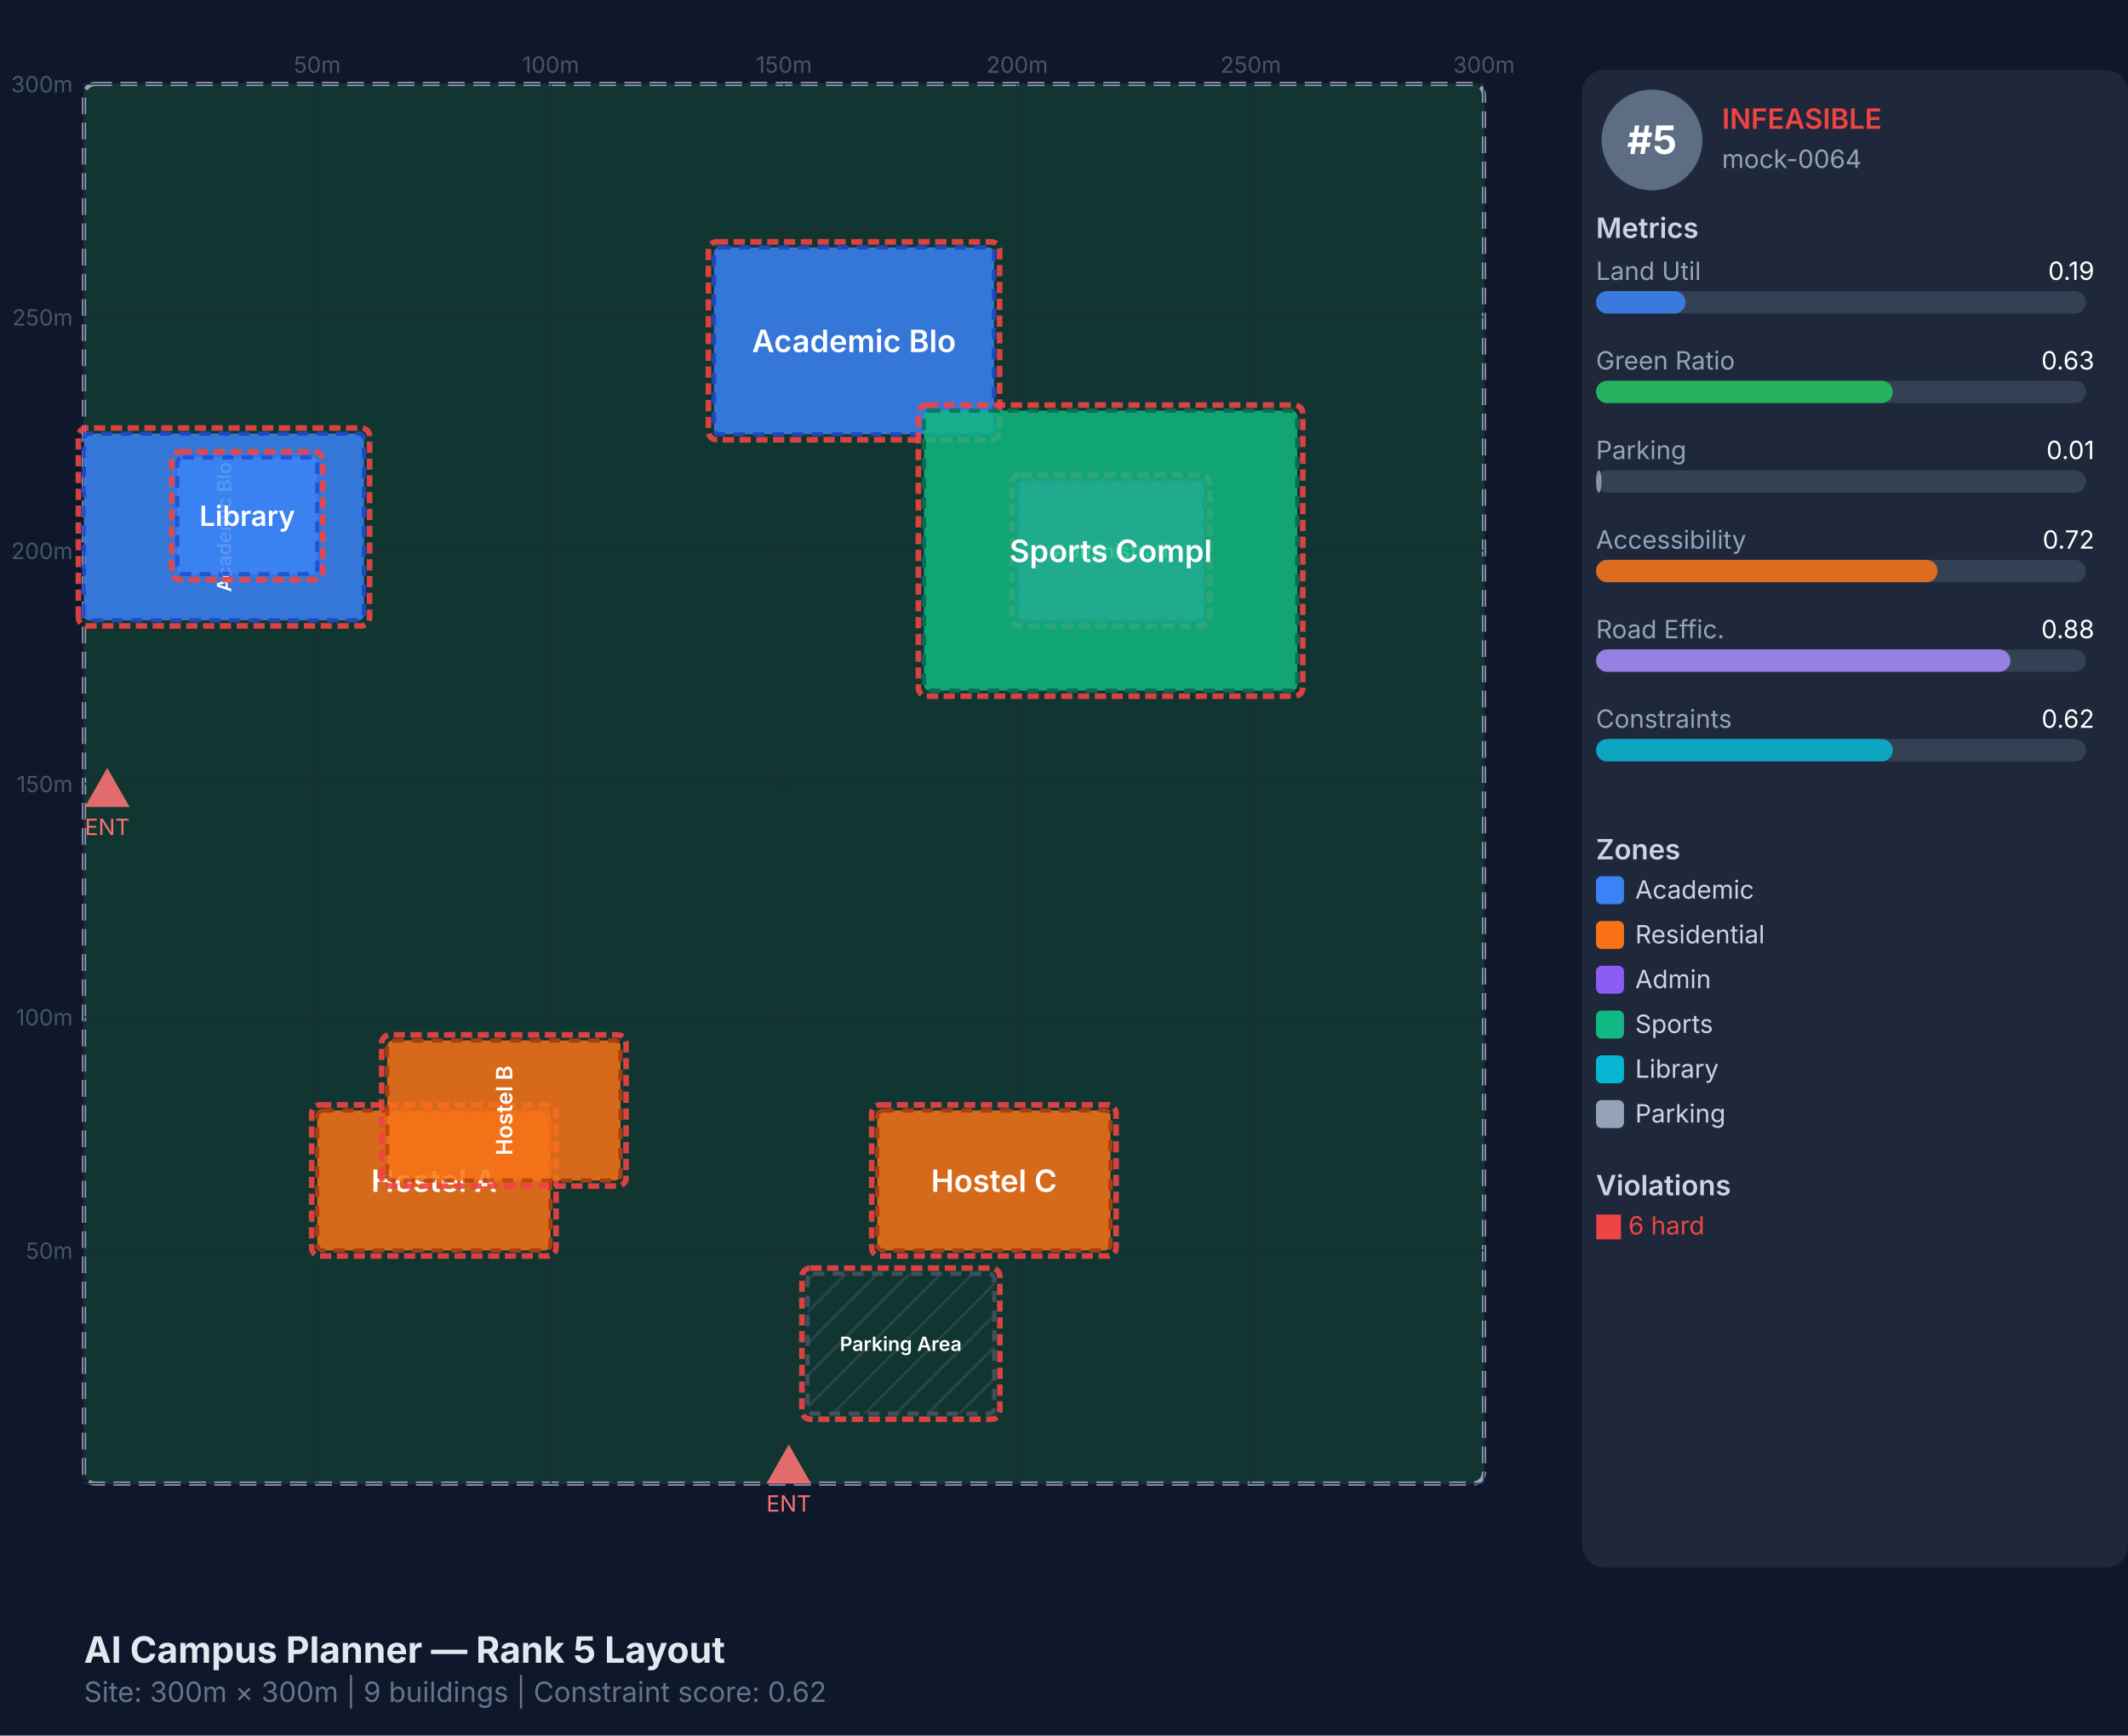
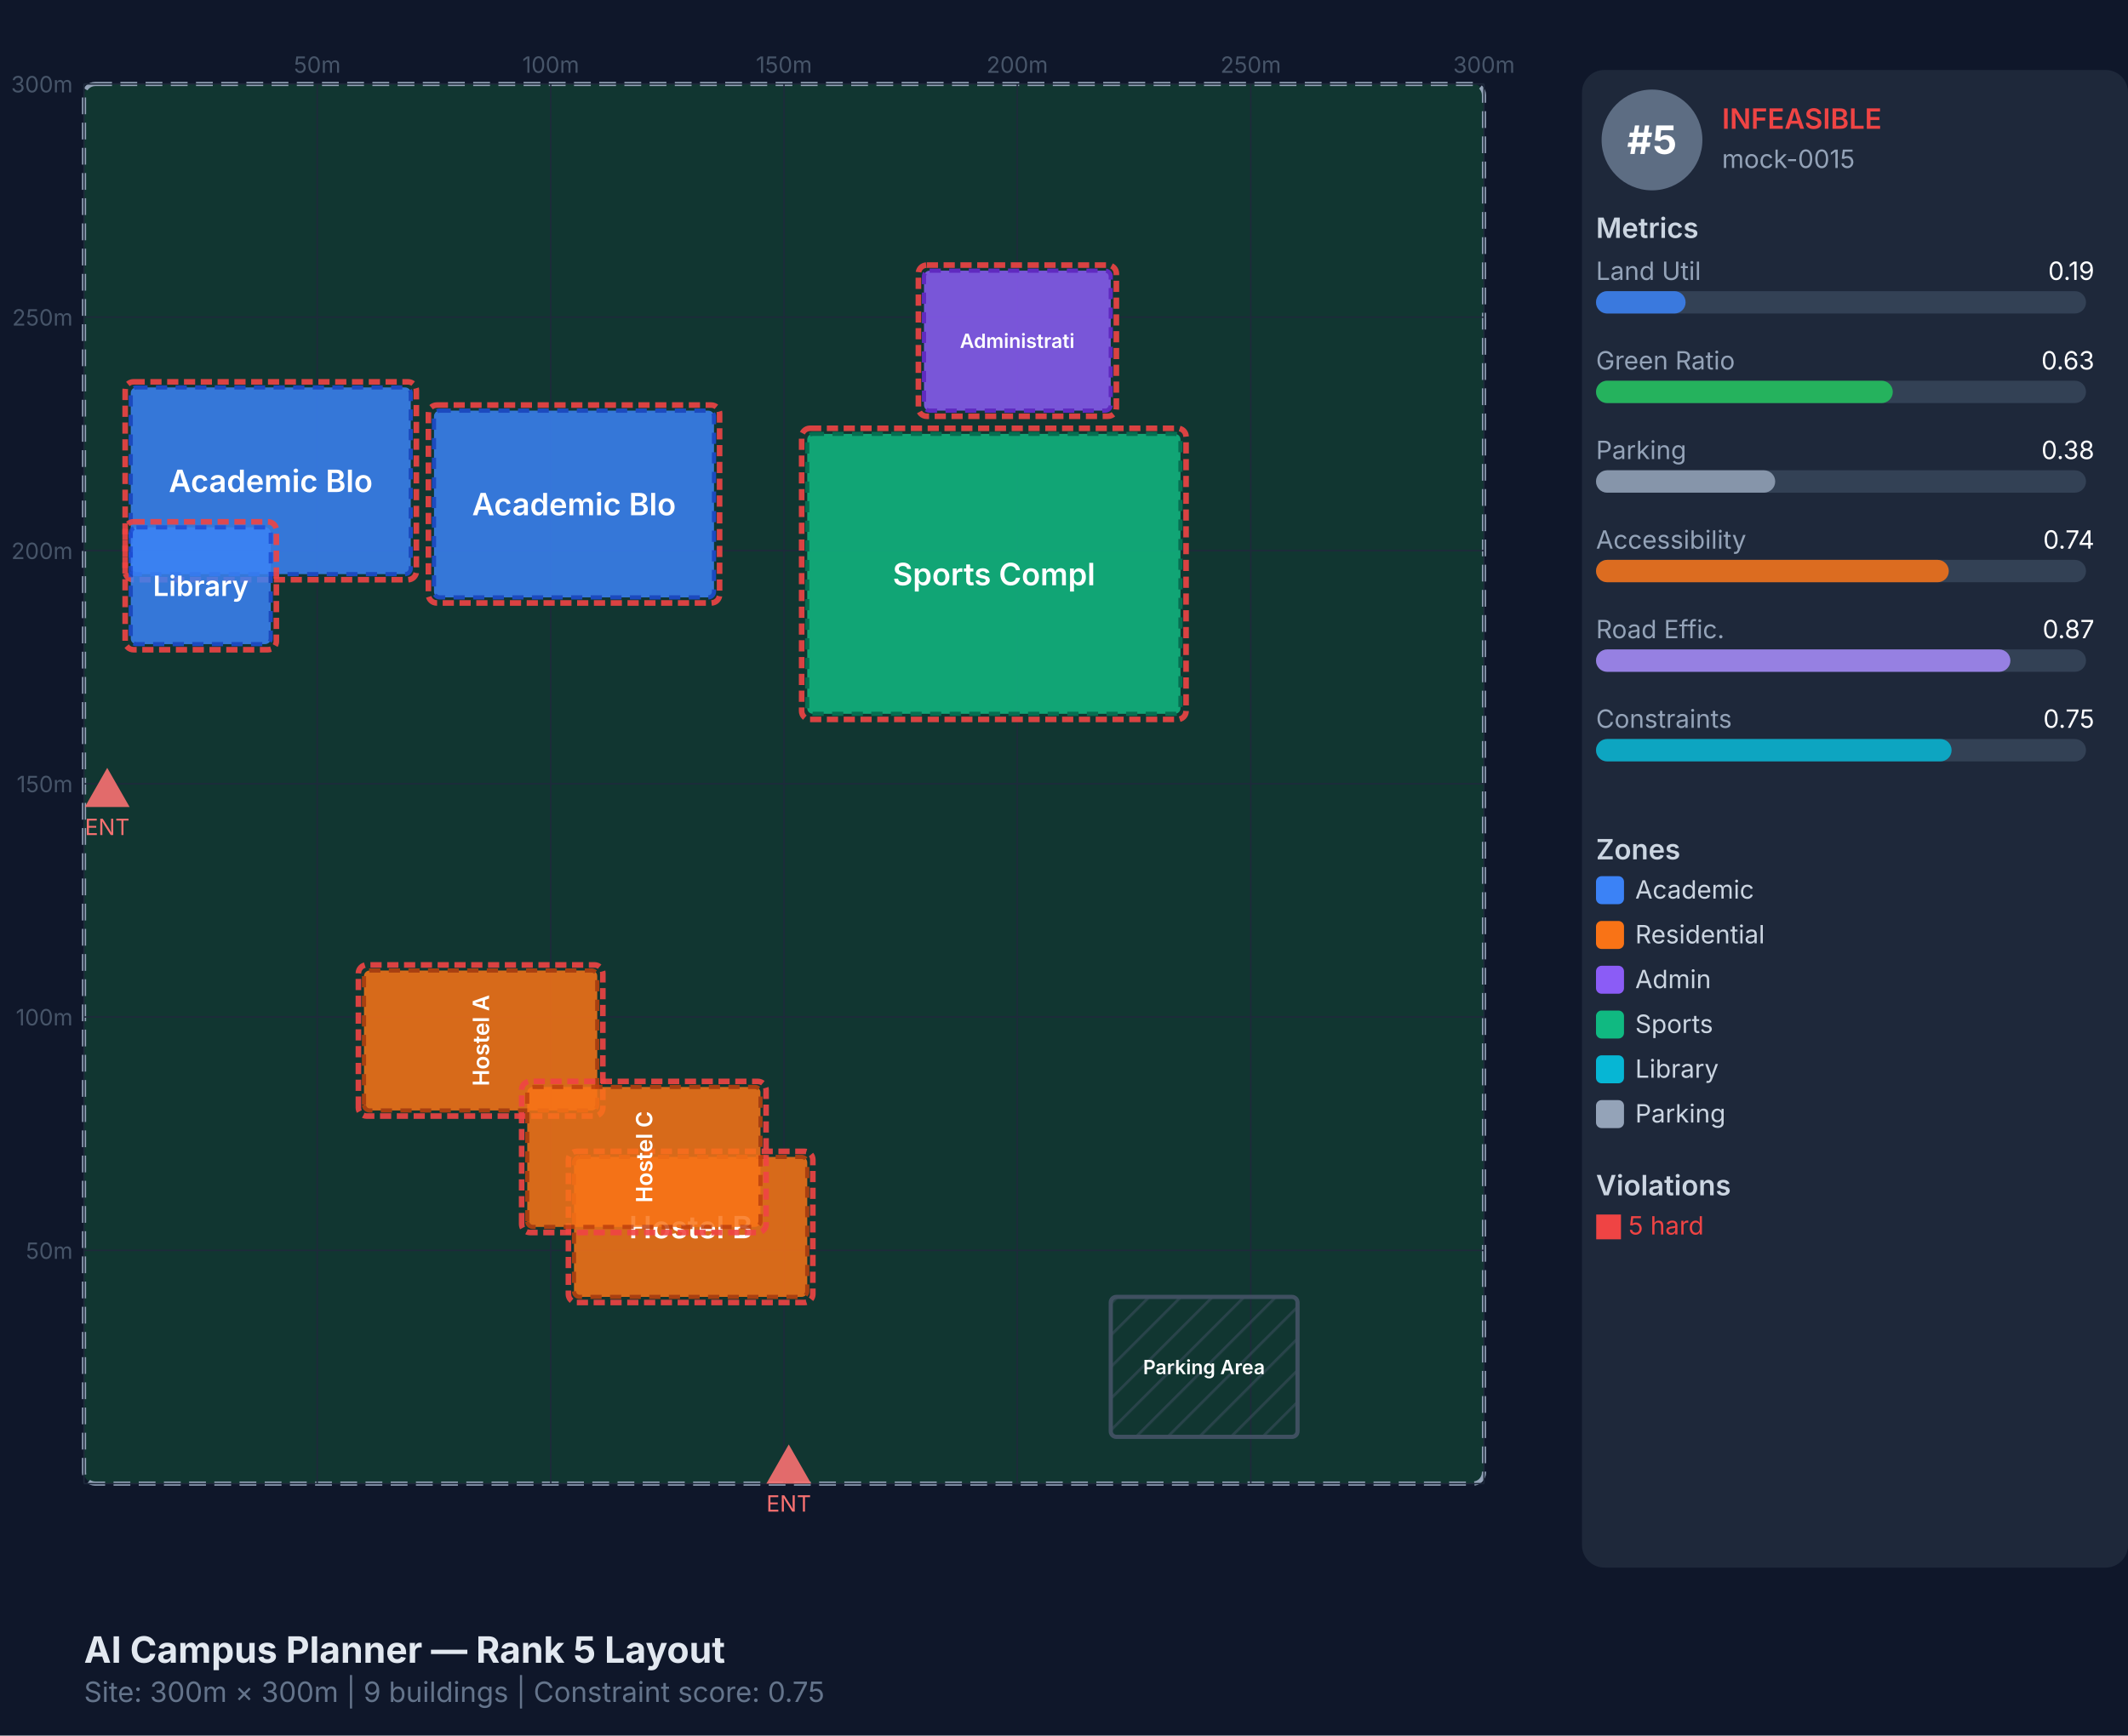
<svg xmlns="http://www.w3.org/2000/svg" width="760" height="620" viewBox="0 0 760 620" font-family="Inter,system-ui,sans-serif">
  <defs>
    <pattern id="hatch-parking" patternUnits="userSpaceOnUse" width="8" height="8" patternTransform="rotate(45)">
      <line x1="0" y1="0" x2="0" y2="8" stroke="#475569" stroke-width="2" opacity="0.5" />
    </pattern>
    <filter id="shadow" x="-10%" y="-10%" width="120%" height="120%">
      <feDropShadow dx="0" dy="1" stdDeviation="2" flood-opacity="0.18" />
    </filter>
  </defs>
  <rect width="760" height="620" fill="#0F172A" />
  <rect x="30" y="30" width="500.0" height="500.0" fill="#16A34A" opacity="0.22" rx="4" />
  <rect x="30" y="30" width="500.0" height="500.0" fill="none" stroke="#94A3B8" stroke-width="1.5" stroke-dasharray="6,3" rx="4" />
  <line x1="30.0" y1="30" x2="30.0" y2="530.0" stroke="#1E293B" stroke-width="0.5" />
  <line x1="113.3" y1="30" x2="113.3" y2="530.0" stroke="#1E293B" stroke-width="0.5" />
  <text x="113.3" y="26" text-anchor="middle" font-size="8" fill="#475569">50m</text>
  <line x1="196.7" y1="30" x2="196.7" y2="530.0" stroke="#1E293B" stroke-width="0.5" />
  <text x="196.7" y="26" text-anchor="middle" font-size="8" fill="#475569">100m</text>
  <line x1="280.0" y1="30" x2="280.0" y2="530.0" stroke="#1E293B" stroke-width="0.5" />
  <text x="280.0" y="26" text-anchor="middle" font-size="8" fill="#475569">150m</text>
  <line x1="363.3" y1="30" x2="363.3" y2="530.0" stroke="#1E293B" stroke-width="0.5" />
  <text x="363.3" y="26" text-anchor="middle" font-size="8" fill="#475569">200m</text>
  <line x1="446.7" y1="30" x2="446.7" y2="530.0" stroke="#1E293B" stroke-width="0.5" />
  <text x="446.7" y="26" text-anchor="middle" font-size="8" fill="#475569">250m</text>
  <line x1="530.0" y1="30" x2="530.0" y2="530.0" stroke="#1E293B" stroke-width="0.5" />
  <text x="530.0" y="26" text-anchor="middle" font-size="8" fill="#475569">300m</text>
  <line x1="30" y1="30.0" x2="530.0" y2="30.0" stroke="#1E293B" stroke-width="0.5" />
  <text x="26" y="33.0" text-anchor="end" font-size="8" fill="#475569">300m</text>
  <line x1="30" y1="113.3" x2="530.0" y2="113.3" stroke="#1E293B" stroke-width="0.5" />
  <text x="26" y="116.3" text-anchor="end" font-size="8" fill="#475569">250m</text>
  <line x1="30" y1="196.7" x2="530.0" y2="196.7" stroke="#1E293B" stroke-width="0.5" />
  <text x="26" y="199.7" text-anchor="end" font-size="8" fill="#475569">200m</text>
  <line x1="30" y1="280.0" x2="530.0" y2="280.0" stroke="#1E293B" stroke-width="0.5" />
  <text x="26" y="283.0" text-anchor="end" font-size="8" fill="#475569">150m</text>
  <line x1="30" y1="363.3" x2="530.0" y2="363.3" stroke="#1E293B" stroke-width="0.5" />
  <text x="26" y="366.3" text-anchor="end" font-size="8" fill="#475569">100m</text>
  <line x1="30" y1="446.7" x2="530.0" y2="446.7" stroke="#1E293B" stroke-width="0.5" />
  <text x="26" y="449.7" text-anchor="end" font-size="8" fill="#475569">50m</text>
  <line x1="30" y1="530.0" x2="530.0" y2="530.0" stroke="#1E293B" stroke-width="0.5" />
-   <g transform="translate(80.0,188.3) rotate(-90.0)">
-     <rect x="-33.3" y="-50.0" width="66.7" height="100.0" fill="#3B82F6" stroke="#1D4ED8" stroke-width="1.5" opacity="0.85" stroke-dasharray="4,3" rx="2" />
-     <text x="0" y="0" text-anchor="middle" dominant-baseline="middle" font-size="7" font-family="Inter,sans-serif" fill="white" font-weight="600" style="pointer-events:none;">Academic Blo</text>
-   </g>
-   <g transform="translate(80.0,188.3) rotate(-90.0)">
-     <rect x="-35.3" y="-52.0" width="70.7" height="104.0" fill="none" stroke="#EF4444" stroke-width="2" stroke-dasharray="4,2" opacity="0.9" rx="3" />
-   </g>
-   <g transform="translate(305.0,121.7) rotate(-0.0)">
+   <g transform="translate(96.7,171.7) rotate(-0.0)">
    <rect x="-50.0" y="-33.3" width="100.0" height="66.7" fill="#3B82F6" stroke="#1D4ED8" stroke-width="1.5" opacity="0.85" stroke-dasharray="4,3" rx="2" />
    <text x="0" y="0" text-anchor="middle" dominant-baseline="middle" font-size="11" font-family="Inter,sans-serif" fill="white" font-weight="600" style="pointer-events:none;">Academic Blo</text>
  </g>
-   <g transform="translate(305.0,121.7) rotate(-0.0)">
+   <g transform="translate(96.7,171.7) rotate(-0.0)">
    <rect x="-52.0" y="-35.3" width="104.0" height="70.7" fill="none" stroke="#EF4444" stroke-width="2" stroke-dasharray="4,2" opacity="0.9" rx="3" />
  </g>
-   <g transform="translate(88.3,184.2) rotate(-0.0)">
+   <g transform="translate(205.0,180.0) rotate(-0.0)">
+     <rect x="-50.0" y="-33.3" width="100.0" height="66.7" fill="#3B82F6" stroke="#1D4ED8" stroke-width="1.5" opacity="0.85" stroke-dasharray="4,3" rx="2" />
+     <text x="0" y="0" text-anchor="middle" dominant-baseline="middle" font-size="11" font-family="Inter,sans-serif" fill="white" font-weight="600" style="pointer-events:none;">Academic Blo</text>
+   </g>
+   <g transform="translate(205.0,180.0) rotate(-0.0)">
+     <rect x="-52.0" y="-35.3" width="104.0" height="70.7" fill="none" stroke="#EF4444" stroke-width="2" stroke-dasharray="4,2" opacity="0.9" rx="3" />
+   </g>
+   <g transform="translate(71.7,209.2) rotate(-0.0)">
    <rect x="-25.0" y="-20.8" width="50.0" height="41.7" fill="#3B82F6" stroke="#1D4ED8" stroke-width="1.5" opacity="0.85" stroke-dasharray="4,3" rx="2" />
    <text x="0" y="0" text-anchor="middle" dominant-baseline="middle" font-size="10" font-family="Inter,sans-serif" fill="white" font-weight="600" style="pointer-events:none;">Library</text>
  </g>
-   <g transform="translate(88.3,184.2) rotate(-0.0)">
+   <g transform="translate(71.7,209.2) rotate(-0.0)">
    <rect x="-27.0" y="-22.8" width="54.0" height="45.7" fill="none" stroke="#EF4444" stroke-width="2" stroke-dasharray="4,2" opacity="0.9" rx="3" />
  </g>
-   <g transform="translate(396.7,196.7) rotate(-0.0)">
+   <g transform="translate(363.3,121.7) rotate(-0.0)">
    <rect x="-33.3" y="-25.0" width="66.7" height="50.0" fill="#8B5CF6" stroke="#6D28D9" stroke-width="1.5" opacity="0.85" stroke-dasharray="4,3" rx="2" />
    <text x="0" y="0" text-anchor="middle" dominant-baseline="middle" font-size="7" font-family="Inter,sans-serif" fill="white" font-weight="600" style="pointer-events:none;">Administrati</text>
  </g>
-   <g transform="translate(396.7,196.7) rotate(-0.0)">
+   <g transform="translate(363.3,121.7) rotate(-0.0)">
    <rect x="-35.3" y="-27.0" width="70.7" height="54.0" fill="none" stroke="#EF4444" stroke-width="2" stroke-dasharray="4,2" opacity="0.9" rx="3" />
  </g>
-   <g transform="translate(155.0,421.7) rotate(-0.0)">
+   <g transform="translate(171.7,371.7) rotate(-90.0)">
+     <rect x="-25.0" y="-41.7" width="50.0" height="83.3" fill="#F97316" stroke="#C2410C" stroke-width="1.5" opacity="0.85" stroke-dasharray="4,3" rx="2" />
+     <text x="0" y="0" text-anchor="middle" dominant-baseline="middle" font-size="8" font-family="Inter,sans-serif" fill="white" font-weight="600" style="pointer-events:none;">Hostel A</text>
+   </g>
+   <g transform="translate(171.7,371.7) rotate(-90.0)">
+     <rect x="-27.0" y="-43.7" width="54.0" height="87.3" fill="none" stroke="#EF4444" stroke-width="2" stroke-dasharray="4,2" opacity="0.9" rx="3" />
+   </g>
+   <g transform="translate(246.7,438.3) rotate(-0.0)">
    <rect x="-41.7" y="-25.0" width="83.3" height="50.0" fill="#F97316" stroke="#C2410C" stroke-width="1.5" opacity="0.85" stroke-dasharray="4,3" rx="2" />
-     <text x="0" y="0" text-anchor="middle" dominant-baseline="middle" font-size="11" font-family="Inter,sans-serif" fill="white" font-weight="600" style="pointer-events:none;">Hostel A</text>
+     <text x="0" y="0" text-anchor="middle" dominant-baseline="middle" font-size="11" font-family="Inter,sans-serif" fill="white" font-weight="600" style="pointer-events:none;">Hostel B</text>
  </g>
-   <g transform="translate(155.0,421.7) rotate(-0.0)">
+   <g transform="translate(246.7,438.3) rotate(-0.0)">
    <rect x="-43.7" y="-27.0" width="87.3" height="54.0" fill="none" stroke="#EF4444" stroke-width="2" stroke-dasharray="4,2" opacity="0.9" rx="3" />
  </g>
-   <g transform="translate(180.0,396.7) rotate(-90.0)">
+   <g transform="translate(230.0,413.3) rotate(-90.0)">
    <rect x="-25.0" y="-41.7" width="50.0" height="83.3" fill="#F97316" stroke="#C2410C" stroke-width="1.5" opacity="0.85" stroke-dasharray="4,3" rx="2" />
-     <text x="0" y="0" text-anchor="middle" dominant-baseline="middle" font-size="8" font-family="Inter,sans-serif" fill="white" font-weight="600" style="pointer-events:none;">Hostel B</text>
+     <text x="0" y="0" text-anchor="middle" dominant-baseline="middle" font-size="8" font-family="Inter,sans-serif" fill="white" font-weight="600" style="pointer-events:none;">Hostel C</text>
  </g>
-   <g transform="translate(180.0,396.7) rotate(-90.0)">
+   <g transform="translate(230.0,413.3) rotate(-90.0)">
    <rect x="-27.0" y="-43.7" width="54.0" height="87.3" fill="none" stroke="#EF4444" stroke-width="2" stroke-dasharray="4,2" opacity="0.9" rx="3" />
  </g>
-   <g transform="translate(355.0,421.7) rotate(-0.0)">
-     <rect x="-41.7" y="-25.0" width="83.3" height="50.0" fill="#F97316" stroke="#C2410C" stroke-width="1.5" opacity="0.85" stroke-dasharray="4,3" rx="2" />
-     <text x="0" y="0" text-anchor="middle" dominant-baseline="middle" font-size="11" font-family="Inter,sans-serif" fill="white" font-weight="600" style="pointer-events:none;">Hostel C</text>
-   </g>
-   <g transform="translate(355.0,421.7) rotate(-0.0)">
-     <rect x="-43.7" y="-27.0" width="87.3" height="54.0" fill="none" stroke="#EF4444" stroke-width="2" stroke-dasharray="4,2" opacity="0.9" rx="3" />
-   </g>
-   <g transform="translate(396.7,196.7) rotate(-0.0)">
+   <g transform="translate(355.0,205.0) rotate(-0.0)">
    <rect x="-66.7" y="-50.0" width="133.3" height="100.0" fill="#10B981" stroke="#047857" stroke-width="1.5" opacity="0.85" stroke-dasharray="4,3" rx="2" />
    <text x="0" y="0" text-anchor="middle" dominant-baseline="middle" font-size="11" font-family="Inter,sans-serif" fill="white" font-weight="600" style="pointer-events:none;">Sports Compl</text>
  </g>
-   <g transform="translate(396.7,196.7) rotate(-0.0)">
+   <g transform="translate(355.0,205.0) rotate(-0.0)">
    <rect x="-68.7" y="-52.0" width="137.3" height="104.0" fill="none" stroke="#EF4444" stroke-width="2" stroke-dasharray="4,2" opacity="0.9" rx="3" />
  </g>
-   <g transform="translate(321.7,480.0) rotate(-0.0)">
-     <rect x="-33.3" y="-25.0" width="66.7" height="50.0" fill="url(#hatch-parking)" stroke="#475569" stroke-width="1.5" opacity="0.85" stroke-dasharray="4,3" rx="2" />
+   <g transform="translate(430.0,488.3) rotate(-0.0)">
+     <rect x="-33.3" y="-25.0" width="66.7" height="50.0" fill="url(#hatch-parking)" stroke="#475569" stroke-width="1.5" opacity="0.85" rx="2" />
    <text x="0" y="0" text-anchor="middle" dominant-baseline="middle" font-size="7" font-family="Inter,sans-serif" fill="white" font-weight="600" style="pointer-events:none;">Parking Area</text>
-   </g>
-   <g transform="translate(321.7,480.0) rotate(-0.0)">
-     <rect x="-35.3" y="-27.0" width="70.7" height="54.0" fill="none" stroke="#EF4444" stroke-width="2" stroke-dasharray="4,2" opacity="0.9" rx="3" />
  </g>
  <polygon points="281.7,516.0 273.7,530.0 289.7,530.0" fill="#F87171" opacity="0.9" />
  <text x="281.7" y="540.0" text-anchor="middle" font-size="8" fill="#F87171">ENT</text>
  <polygon points="38.3,274.3 30.3,288.3 46.3,288.3" fill="#F87171" opacity="0.9" />
  <text x="38.3" y="298.3" text-anchor="middle" font-size="8" fill="#F87171">ENT</text>
  <rect x="565" y="25" width="195" height="535" fill="#1E293B" rx="8" opacity="0.95" />
  <circle cx="590" cy="50" r="18" fill="#64748B" opacity="0.9" />
  <text x="590" y="55" text-anchor="middle" font-size="14" font-weight="700" fill="white">#5</text>
  <text x="615" y="46" font-size="10" font-weight="600" fill="#EF4444">INFEASIBLE</text>
-   <text x="615" y="60" font-size="9" fill="#94A3B8">mock-0064</text>
+   <text x="615" y="60" font-size="9" fill="#94A3B8">mock-0015</text>
  <text x="570" y="85" font-size="10" font-weight="600" fill="#CBD5E1">Metrics</text>
  <text x="570" y="100" font-size="9" fill="#94A3B8">Land Util</text>
  <text x="748" y="100" font-size="9" fill="white" text-anchor="end">0.19</text>
  <rect x="570" y="104" width="175" height="8" fill="#334155" rx="4" />
  <rect x="570" y="104" width="32" height="8" fill="#3B82F6" rx="4" opacity="0.85" />
  <text x="570" y="132" font-size="9" fill="#94A3B8">Green Ratio</text>
  <text x="748" y="132" font-size="9" fill="white" text-anchor="end">0.63</text>
  <rect x="570" y="136" width="175" height="8" fill="#334155" rx="4" />
  <rect x="570" y="136" width="106" height="8" fill="#22C55E" rx="4" opacity="0.85" />
  <text x="570" y="164" font-size="9" fill="#94A3B8">Parking</text>
-   <text x="748" y="164" font-size="9" fill="white" text-anchor="end">0.01</text>
+   <text x="748" y="164" font-size="9" fill="white" text-anchor="end">0.38</text>
  <rect x="570" y="168" width="175" height="8" fill="#334155" rx="4" />
-   <rect x="570" y="168" width="2" height="8" fill="#94A3B8" rx="4" opacity="0.85" />
+   <rect x="570" y="168" width="64" height="8" fill="#94A3B8" rx="4" opacity="0.85" />
  <text x="570" y="196" font-size="9" fill="#94A3B8">Accessibility</text>
-   <text x="748" y="196" font-size="9" fill="white" text-anchor="end">0.72</text>
+   <text x="748" y="196" font-size="9" fill="white" text-anchor="end">0.74</text>
  <rect x="570" y="200" width="175" height="8" fill="#334155" rx="4" />
-   <rect x="570" y="200" width="122" height="8" fill="#F97316" rx="4" opacity="0.85" />
+   <rect x="570" y="200" width="126" height="8" fill="#F97316" rx="4" opacity="0.85" />
  <text x="570" y="228" font-size="9" fill="#94A3B8">Road Effic.</text>
-   <text x="748" y="228" font-size="9" fill="white" text-anchor="end">0.88</text>
+   <text x="748" y="228" font-size="9" fill="white" text-anchor="end">0.87</text>
  <rect x="570" y="232" width="175" height="8" fill="#334155" rx="4" />
  <rect x="570" y="232" width="148" height="8" fill="#A78BFA" rx="4" opacity="0.85" />
  <text x="570" y="260" font-size="9" fill="#94A3B8">Constraints</text>
-   <text x="748" y="260" font-size="9" fill="white" text-anchor="end">0.62</text>
+   <text x="748" y="260" font-size="9" fill="white" text-anchor="end">0.75</text>
  <rect x="570" y="264" width="175" height="8" fill="#334155" rx="4" />
-   <rect x="570" y="264" width="106" height="8" fill="#06B6D4" rx="4" opacity="0.85" />
+   <rect x="570" y="264" width="127" height="8" fill="#06B6D4" rx="4" opacity="0.85" />
  <text x="570" y="307" font-size="10" font-weight="600" fill="#CBD5E1">Zones</text>
  <rect x="570" y="313" width="10" height="10" fill="#3B82F6" rx="2" />
  <text x="584" y="321" font-size="9" fill="#CBD5E1">Academic</text>
  <rect x="570" y="329" width="10" height="10" fill="#F97316" rx="2" />
  <text x="584" y="337" font-size="9" fill="#CBD5E1">Residential</text>
  <rect x="570" y="345" width="10" height="10" fill="#8B5CF6" rx="2" />
  <text x="584" y="353" font-size="9" fill="#CBD5E1">Admin</text>
  <rect x="570" y="361" width="10" height="10" fill="#10B981" rx="2" />
  <text x="584" y="369" font-size="9" fill="#CBD5E1">Sports</text>
  <rect x="570" y="377" width="10" height="10" fill="#06B6D4" rx="2" />
  <text x="584" y="385" font-size="9" fill="#CBD5E1">Library</text>
  <rect x="570" y="393" width="10" height="10" fill="#94A3B8" rx="2" />
  <text x="584" y="401" font-size="9" fill="#CBD5E1">Parking</text>
  <text x="570" y="427" font-size="10" font-weight="600" fill="#CBD5E1">Violations</text>
-   <text x="570" y="441" font-size="9" fill="#EF4444">⬛ 6 hard</text>
+   <text x="570" y="441" font-size="9" fill="#EF4444">⬛ 5 hard</text>
  <text x="30" y="594" font-size="13" font-weight="700" fill="#E2E8F0">AI Campus Planner — Rank 5 Layout</text>
-   <text x="30" y="608" font-size="10" fill="#64748B">Site: 300m × 300m  |  9 buildings  |  Constraint score: 0.62</text>
+   <text x="30" y="608" font-size="10" fill="#64748B">Site: 300m × 300m  |  9 buildings  |  Constraint score: 0.75</text>
</svg>
